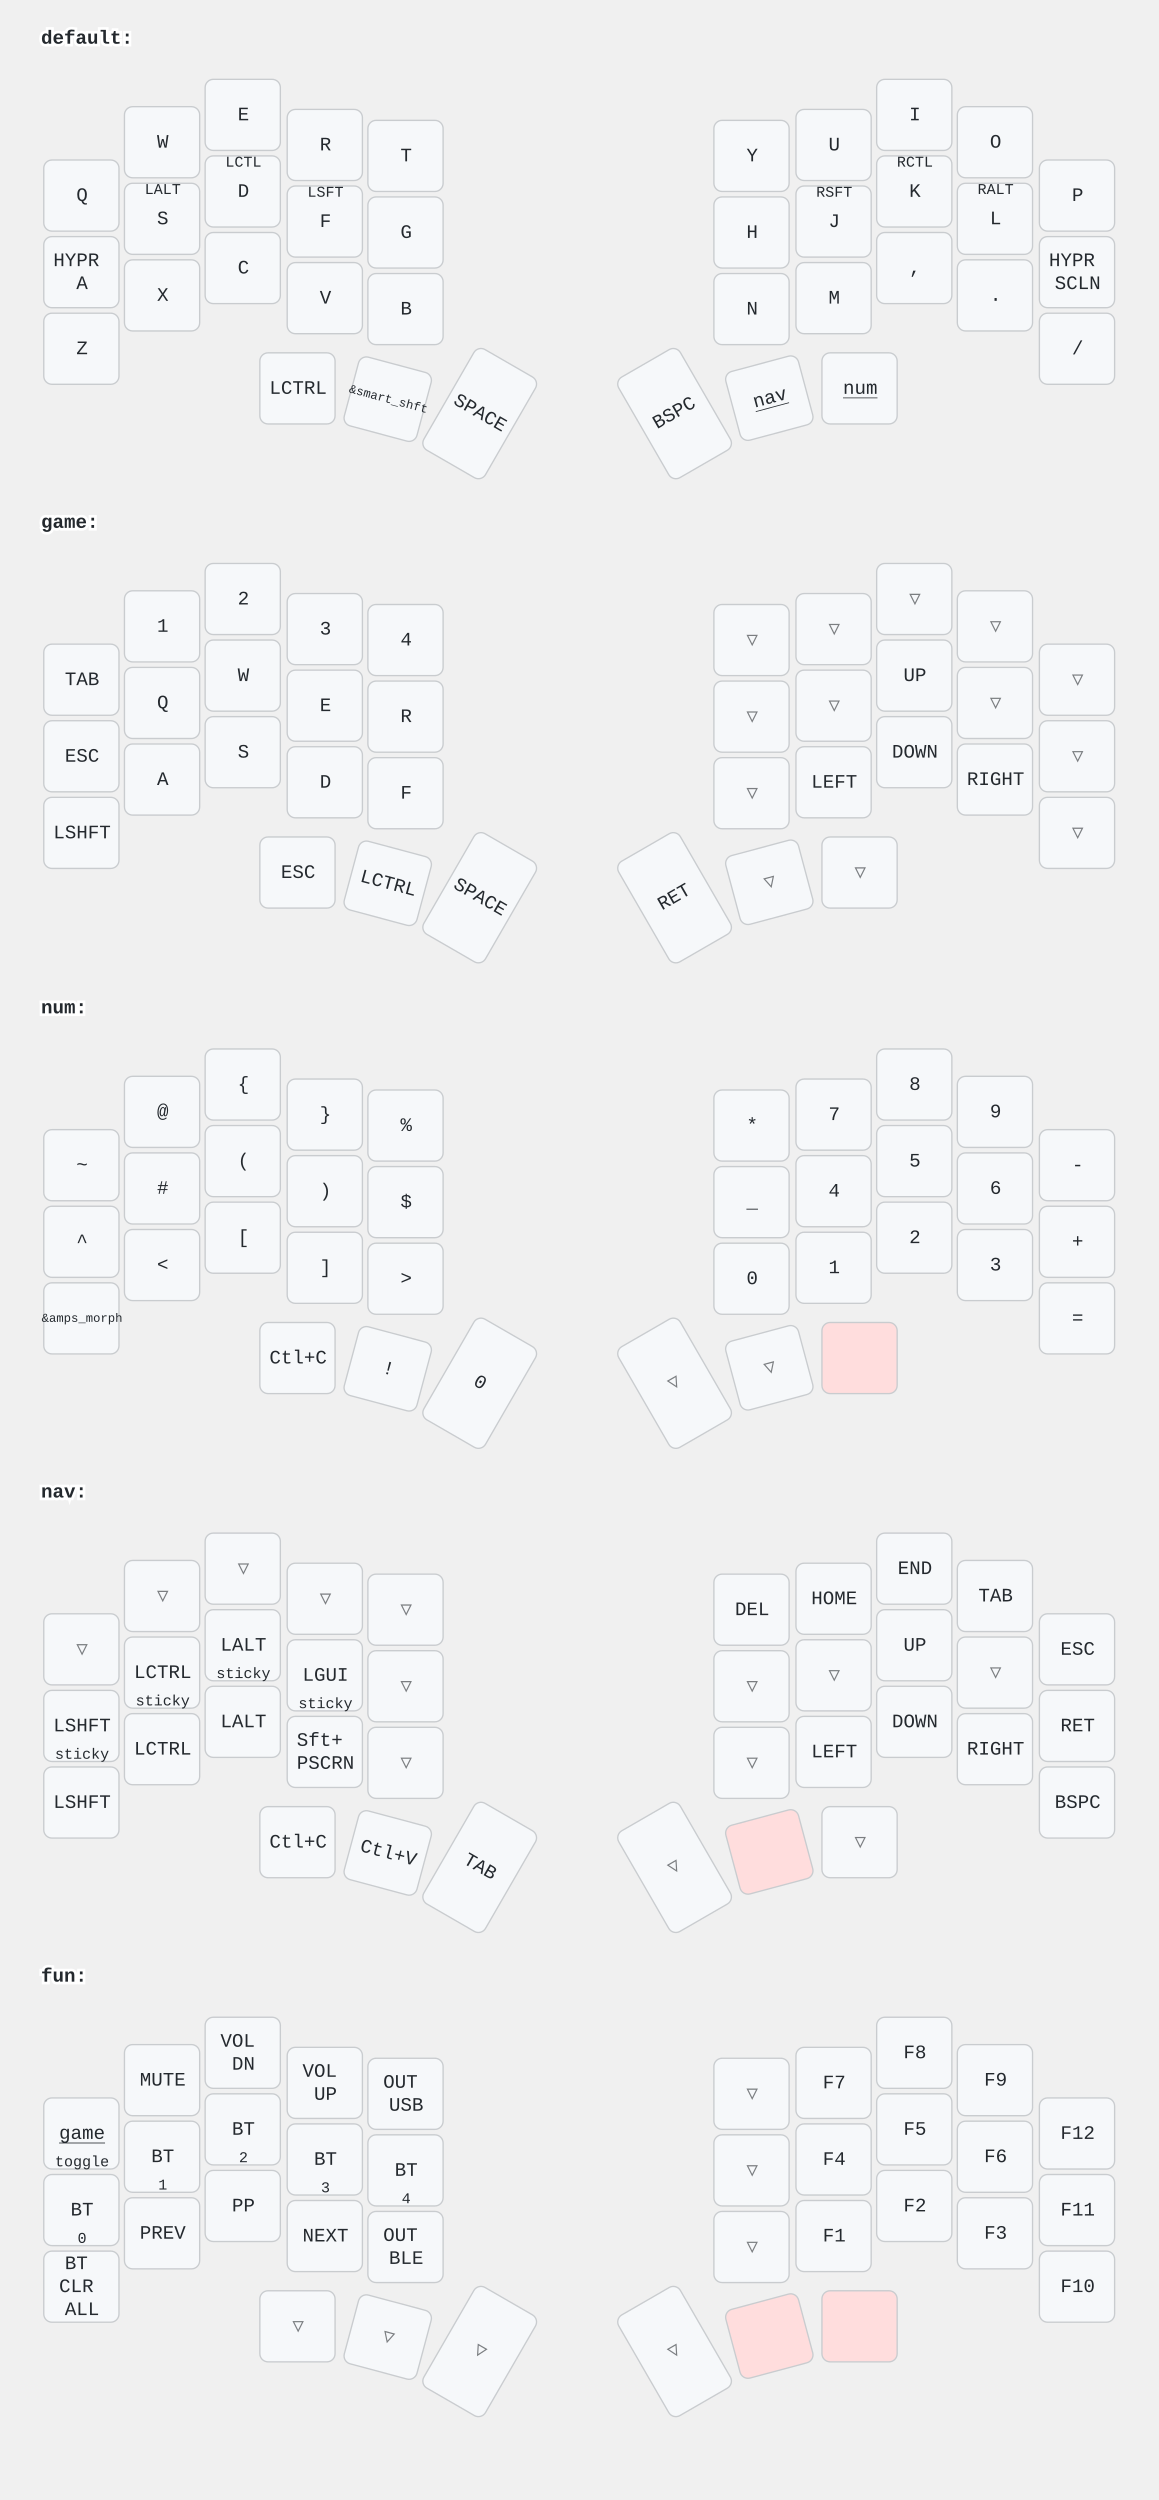
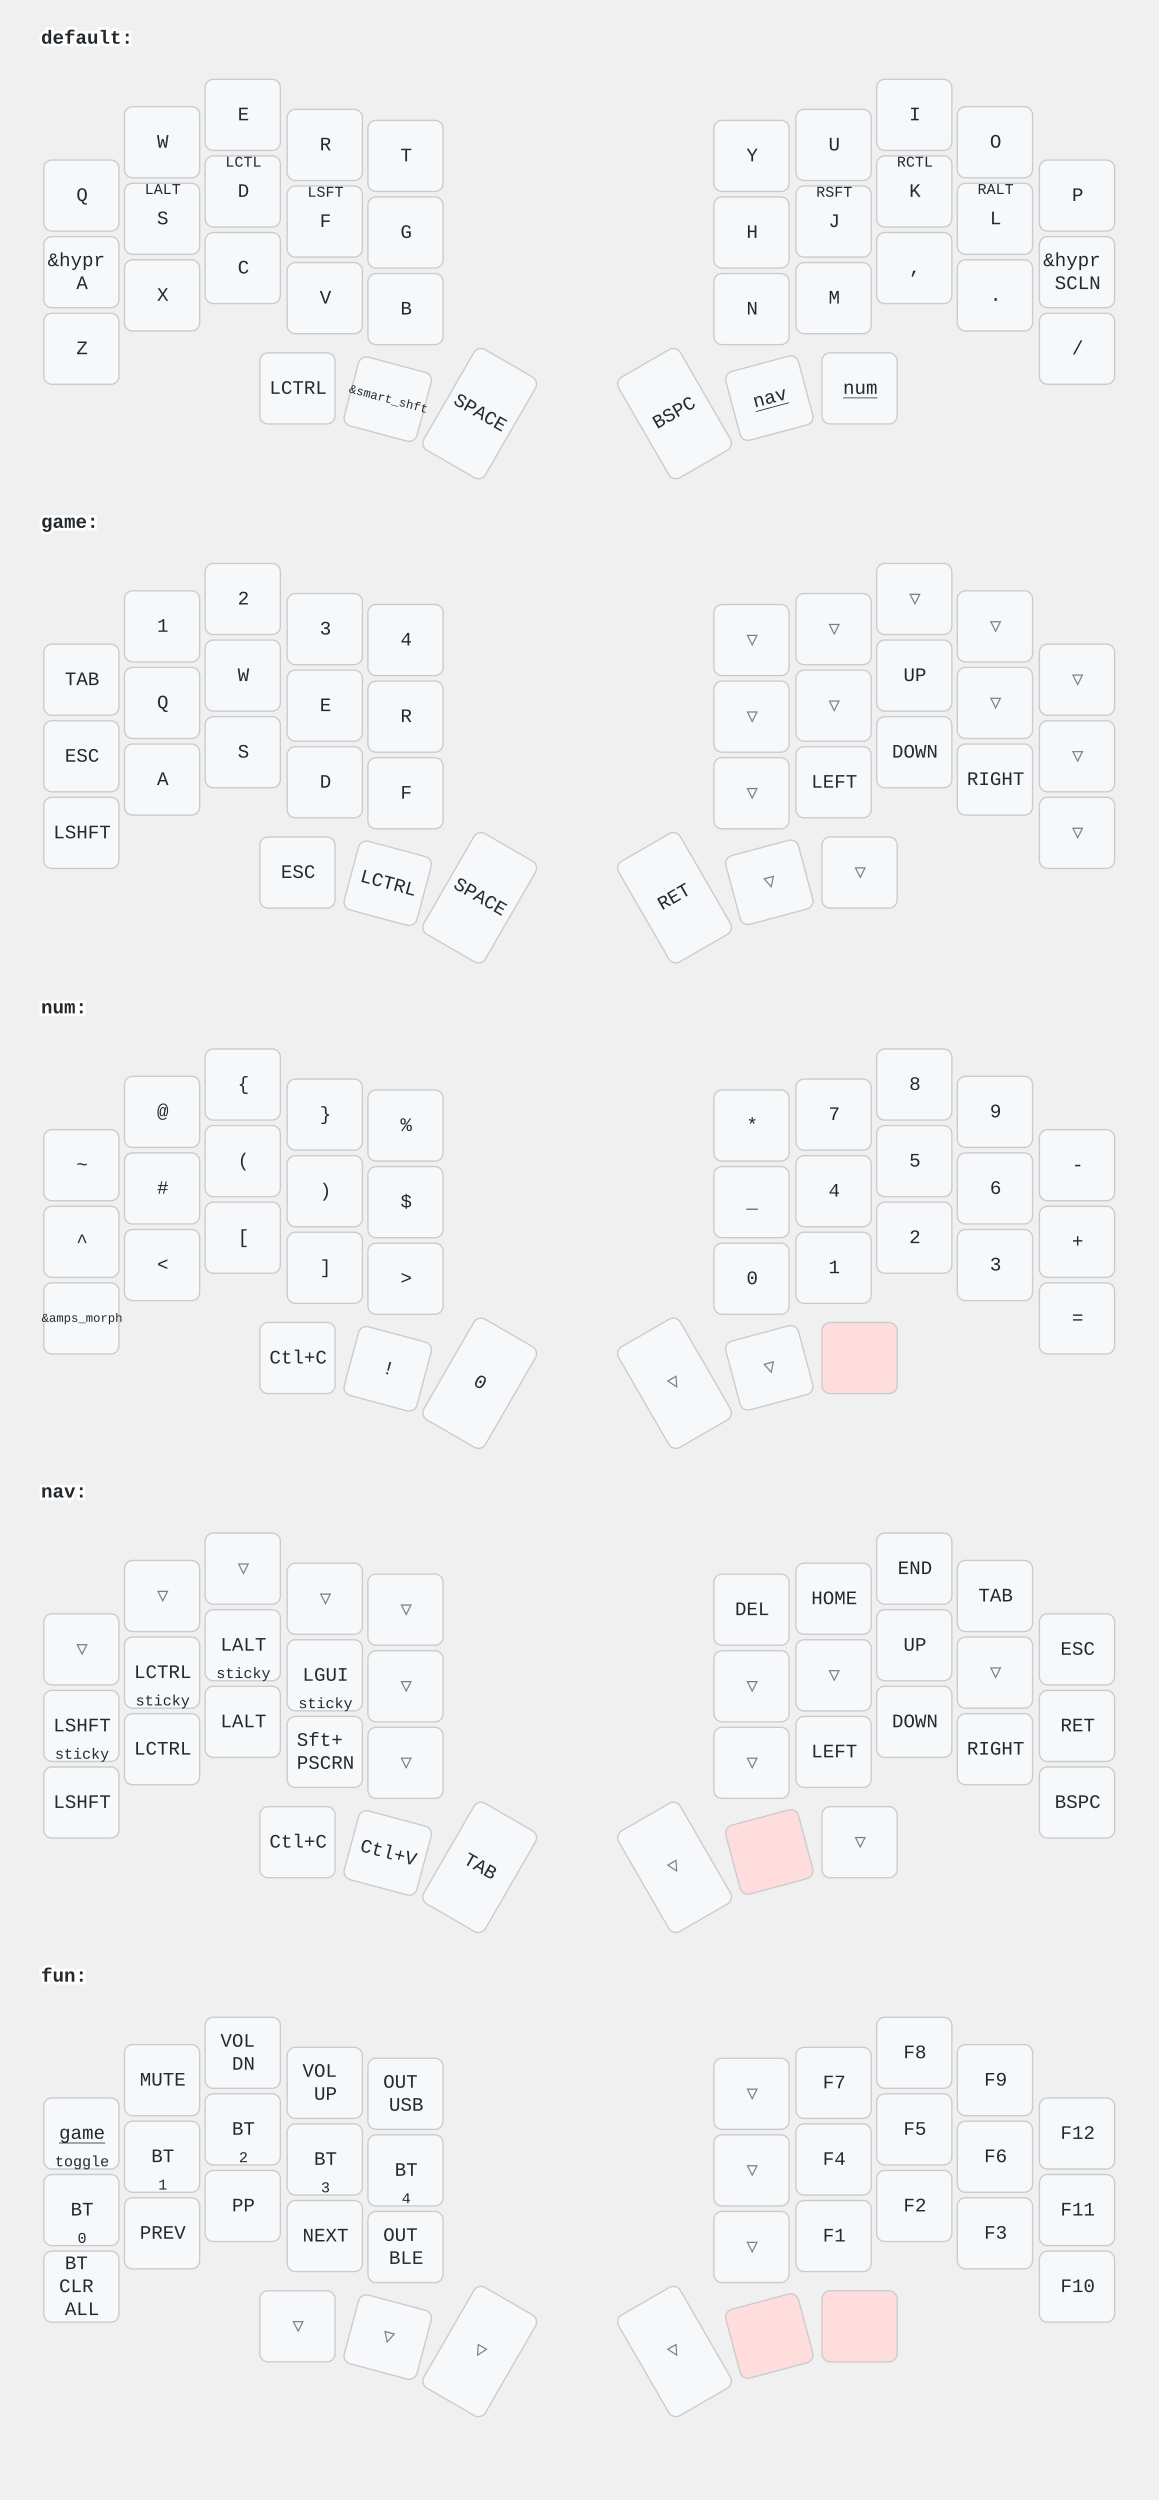
<svg xmlns="http://www.w3.org/2000/svg" width="847" height="1828" viewBox="0 0 847 1828" class="keymap">
  <style>/* inherit to force styles through use tags */
svg path {
    fill: inherit;
}

/* font and background color specifications */
svg.keymap {
    font-family: SFMono-Regular,Consolas,Liberation Mono,Menlo,monospace;
    font-size: 14px;
    font-kerning: normal;
    text-rendering: optimizeLegibility;
    fill: #24292e;
}

/* default key styling */
rect.key {
    fill: #f6f8fa;
}

rect.key, rect.combo {
    stroke: #c9cccf;
    stroke-width: 1;
}

/* default key side styling, only used is draw_key_sides is set */
rect.side {
    filter: brightness(90%);
}

/* color accent for combo boxes */
rect.combo, rect.combo-separate {
    fill: #cdf;
}

/* color accent for held keys */
rect.held, rect.combo.held {
    fill: #fdd;
}

/* color accent for ghost (optional) keys */
rect.ghost, rect.combo.ghost {
    stroke-dasharray: 4, 4;
    stroke-width: 2;
}

text {
    text-anchor: middle;
    dominant-baseline: middle;
}

/* styling for layer labels */
text.label {
    font-weight: bold;
    text-anchor: start;
    stroke: white;
    stroke-width: 4;
    paint-order: stroke;
}

/* styling for optional footer */
text.footer {
    text-anchor: end;
    dominant-baseline: auto;
    stroke: white;
    stroke-width: 4;
    paint-order: stroke;
}

/* styling for combo tap, and key non-tap label text */
text.combo, text.hold, text.shifted, text.left, text.right {
    font-size: 11px;
}

text.hold {
    text-anchor: middle;
    dominant-baseline: auto;
}

text.shifted {
    text-anchor: middle;
    dominant-baseline: hanging;
}

text.left {
    text-anchor: start;
}

text.right {
    text-anchor: end;
}

text.layer-activator {
    text-decoration: underline;
}

/* styling for hold/shifted label text in combo box */
text.combo.hold, text.combo.shifted, text.combo.left, text.combo.right {
    font-size: 8px;
}

/* lighter symbol for transparent keys */
text.trans {
    fill: #7b7e81;
}

/* styling for combo dendrons */
path.combo {
    stroke-width: 1;
    stroke: gray;
    fill: none;
}

/* Start Tabler Icons Cleanup */
/* cannot use height/width with glyphs */
.icon-tabler &gt; path {
    fill: inherit;
    stroke: inherit;
    stroke-width: 2;
}
/* hide tabler's default box */
.icon-tabler &gt; path[stroke="none"][fill="none"] {
    visibility: hidden;
}
/* End Tabler Icons Cleanup */
</style>
  <g transform="translate(30, 0)" class="layer-default">
    <text x="0" y="28" class="label" id="default">default:</text>
    <g transform="translate(0, 56)">
      <g transform="translate(30, 87)" class="key keypos-0">
        <rect rx="6" ry="6" x="-28" y="-26" width="55" height="52" class="key" />
        <text x="0" y="0" class="key tap">Q</text>
      </g>
      <g transform="translate(89, 48)" class="key keypos-1">
        <rect rx="6" ry="6" x="-28" y="-26" width="55" height="52" class="key" />
        <text x="0" y="0" class="key tap">W</text>
      </g>
      <g transform="translate(148, 28)" class="key keypos-2">
        <rect rx="6" ry="6" x="-28" y="-26" width="55" height="52" class="key" />
        <text x="0" y="0" class="key tap">E</text>
      </g>
      <g transform="translate(208, 50)" class="key keypos-3">
        <rect rx="6" ry="6" x="-28" y="-26" width="55" height="52" class="key" />
        <text x="0" y="0" class="key tap">R</text>
      </g>
      <g transform="translate(267, 58)" class="key keypos-4">
        <rect rx="6" ry="6" x="-28" y="-26" width="55" height="52" class="key" />
        <text x="0" y="0" class="key tap">T</text>
      </g>
      <g transform="translate(520, 58)" class="key keypos-5">
        <rect rx="6" ry="6" x="-28" y="-26" width="55" height="52" class="key" />
        <text x="0" y="0" class="key tap">Y</text>
      </g>
      <g transform="translate(580, 50)" class="key keypos-6">
        <rect rx="6" ry="6" x="-28" y="-26" width="55" height="52" class="key" />
        <text x="0" y="0" class="key tap">U</text>
      </g>
      <g transform="translate(639, 28)" class="key keypos-7">
        <rect rx="6" ry="6" x="-28" y="-26" width="55" height="52" class="key" />
        <text x="0" y="0" class="key tap">I</text>
      </g>
      <g transform="translate(698, 48)" class="key keypos-8">
        <rect rx="6" ry="6" x="-28" y="-26" width="55" height="52" class="key" />
        <text x="0" y="0" class="key tap">O</text>
      </g>
      <g transform="translate(758, 87)" class="key keypos-9">
        <rect rx="6" ry="6" x="-28" y="-26" width="55" height="52" class="key" />
        <text x="0" y="0" class="key tap">P</text>
      </g>
      <g transform="translate(30, 143)" class="key keypos-10">
        <rect rx="6" ry="6" x="-28" y="-26" width="55" height="52" class="key" />
        <text x="0" y="0" class="key tap">
-           <tspan x="0" dy="-0.6em">HYPR</tspan>
+           <tspan x="0" dy="-0.6em">&amp;hypr</tspan>
          <tspan x="0" dy="1.2em">A</tspan>
        </text>
      </g>
      <g transform="translate(89, 104)" class="key keypos-11">
        <rect rx="6" ry="6" x="-28" y="-26" width="55" height="52" class="key" />
        <text x="0" y="0" class="key tap">S</text>
        <text x="0" y="-24" class="key shifted">LALT</text>
      </g>
      <g transform="translate(148, 84)" class="key keypos-12">
        <rect rx="6" ry="6" x="-28" y="-26" width="55" height="52" class="key" />
        <text x="0" y="0" class="key tap">D</text>
        <text x="0" y="-24" class="key shifted">LCTL</text>
      </g>
      <g transform="translate(208, 106)" class="key keypos-13">
        <rect rx="6" ry="6" x="-28" y="-26" width="55" height="52" class="key" />
        <text x="0" y="0" class="key tap">F</text>
        <text x="0" y="-24" class="key shifted">LSFT</text>
      </g>
      <g transform="translate(267, 114)" class="key keypos-14">
        <rect rx="6" ry="6" x="-28" y="-26" width="55" height="52" class="key" />
        <text x="0" y="0" class="key tap">G</text>
      </g>
      <g transform="translate(520, 114)" class="key keypos-15">
        <rect rx="6" ry="6" x="-28" y="-26" width="55" height="52" class="key" />
        <text x="0" y="0" class="key tap">H</text>
      </g>
      <g transform="translate(580, 106)" class="key keypos-16">
        <rect rx="6" ry="6" x="-28" y="-26" width="55" height="52" class="key" />
        <text x="0" y="0" class="key tap">J</text>
        <text x="0" y="-24" class="key shifted">RSFT</text>
      </g>
      <g transform="translate(639, 84)" class="key keypos-17">
        <rect rx="6" ry="6" x="-28" y="-26" width="55" height="52" class="key" />
        <text x="0" y="0" class="key tap">K</text>
        <text x="0" y="-24" class="key shifted">RCTL</text>
      </g>
      <g transform="translate(698, 104)" class="key keypos-18">
        <rect rx="6" ry="6" x="-28" y="-26" width="55" height="52" class="key" />
        <text x="0" y="0" class="key tap">L</text>
        <text x="0" y="-24" class="key shifted">RALT</text>
      </g>
      <g transform="translate(758, 143)" class="key keypos-19">
        <rect rx="6" ry="6" x="-28" y="-26" width="55" height="52" class="key" />
        <text x="0" y="0" class="key tap">
-           <tspan x="0" dy="-0.6em">HYPR</tspan>
+           <tspan x="0" dy="-0.6em">&amp;hypr</tspan>
          <tspan x="0" dy="1.2em">SCLN</tspan>
        </text>
      </g>
      <g transform="translate(30, 199)" class="key keypos-20">
        <rect rx="6" ry="6" x="-28" y="-26" width="55" height="52" class="key" />
        <text x="0" y="0" class="key tap">Z</text>
      </g>
      <g transform="translate(89, 160)" class="key keypos-21">
        <rect rx="6" ry="6" x="-28" y="-26" width="55" height="52" class="key" />
        <text x="0" y="0" class="key tap">X</text>
      </g>
      <g transform="translate(148, 140)" class="key keypos-22">
        <rect rx="6" ry="6" x="-28" y="-26" width="55" height="52" class="key" />
        <text x="0" y="0" class="key tap">C</text>
      </g>
      <g transform="translate(208, 162)" class="key keypos-23">
        <rect rx="6" ry="6" x="-28" y="-26" width="55" height="52" class="key" />
        <text x="0" y="0" class="key tap">V</text>
      </g>
      <g transform="translate(267, 170)" class="key keypos-24">
        <rect rx="6" ry="6" x="-28" y="-26" width="55" height="52" class="key" />
        <text x="0" y="0" class="key tap">B</text>
      </g>
      <g transform="translate(520, 170)" class="key keypos-25">
        <rect rx="6" ry="6" x="-28" y="-26" width="55" height="52" class="key" />
        <text x="0" y="0" class="key tap">N</text>
      </g>
      <g transform="translate(580, 162)" class="key keypos-26">
        <rect rx="6" ry="6" x="-28" y="-26" width="55" height="52" class="key" />
        <text x="0" y="0" class="key tap">M</text>
      </g>
      <g transform="translate(639, 140)" class="key keypos-27">
        <rect rx="6" ry="6" x="-28" y="-26" width="55" height="52" class="key" />
        <text x="0" y="0" class="key tap">,</text>
      </g>
      <g transform="translate(698, 160)" class="key keypos-28">
        <rect rx="6" ry="6" x="-28" y="-26" width="55" height="52" class="key" />
        <text x="0" y="0" class="key tap">.</text>
      </g>
      <g transform="translate(758, 199)" class="key keypos-29">
        <rect rx="6" ry="6" x="-28" y="-26" width="55" height="52" class="key" />
        <text x="0" y="0" class="key tap">/</text>
      </g>
      <g transform="translate(188, 228)" class="key keypos-30">
        <rect rx="6" ry="6" x="-28" y="-26" width="55" height="52" class="key" />
        <text x="0" y="0" class="key tap">LCTRL</text>
      </g>
      <g transform="translate(254, 236) rotate(15.0)" class="key keypos-31">
        <rect rx="6" ry="6" x="-28" y="-26" width="55" height="52" class="key" />
        <text x="0" y="0" class="key tap">
          <tspan style="font-size: 64%">&amp;smart_shft</tspan>
        </text>
      </g>
      <g transform="translate(321, 246) rotate(30.0)" class="key keypos-32">
        <rect rx="6" ry="6" x="-26" y="-42" width="52" height="85" class="key" />
        <text x="0" y="0" class="key tap">SPACE</text>
      </g>
      <g transform="translate(463, 246) rotate(-30.0)" class="key keypos-33">
        <rect rx="6" ry="6" x="-26" y="-42" width="52" height="85" class="key" />
        <text x="0" y="0" class="key tap">BSPC</text>
      </g>
      <g transform="translate(533, 235) rotate(-15.0)" class="key keypos-34">
        <rect rx="6" ry="6" x="-28" y="-26" width="55" height="52" class="key" />
        <a href="#nav">
          <text x="0" y="0" class="key tap layer-activator">nav</text>
        </a>
      </g>
      <g transform="translate(599, 228)" class="key keypos-35">
        <rect rx="6" ry="6" x="-28" y="-26" width="55" height="52" class="key" />
        <a href="#num">
          <text x="0" y="0" class="key tap layer-activator">num</text>
        </a>
      </g>
    </g>
  </g>
  <g transform="translate(30, 354)" class="layer-game">
    <text x="0" y="28" class="label" id="game">game:</text>
    <g transform="translate(0, 56)">
      <g transform="translate(30, 87)" class="key keypos-0">
        <rect rx="6" ry="6" x="-28" y="-26" width="55" height="52" class="key" />
        <text x="0" y="0" class="key tap">TAB</text>
      </g>
      <g transform="translate(89, 48)" class="key keypos-1">
        <rect rx="6" ry="6" x="-28" y="-26" width="55" height="52" class="key" />
        <text x="0" y="0" class="key tap">1</text>
      </g>
      <g transform="translate(148, 28)" class="key keypos-2">
        <rect rx="6" ry="6" x="-28" y="-26" width="55" height="52" class="key" />
        <text x="0" y="0" class="key tap">2</text>
      </g>
      <g transform="translate(208, 50)" class="key keypos-3">
        <rect rx="6" ry="6" x="-28" y="-26" width="55" height="52" class="key" />
        <text x="0" y="0" class="key tap">3</text>
      </g>
      <g transform="translate(267, 58)" class="key keypos-4">
        <rect rx="6" ry="6" x="-28" y="-26" width="55" height="52" class="key" />
        <text x="0" y="0" class="key tap">4</text>
      </g>
      <g transform="translate(520, 58)" class="key trans keypos-5">
        <rect rx="6" ry="6" x="-28" y="-26" width="55" height="52" class="key trans" />
        <text x="0" y="0" class="key trans tap">▽</text>
      </g>
      <g transform="translate(580, 50)" class="key trans keypos-6">
        <rect rx="6" ry="6" x="-28" y="-26" width="55" height="52" class="key trans" />
        <text x="0" y="0" class="key trans tap">▽</text>
      </g>
      <g transform="translate(639, 28)" class="key trans keypos-7">
        <rect rx="6" ry="6" x="-28" y="-26" width="55" height="52" class="key trans" />
        <text x="0" y="0" class="key trans tap">▽</text>
      </g>
      <g transform="translate(698, 48)" class="key trans keypos-8">
        <rect rx="6" ry="6" x="-28" y="-26" width="55" height="52" class="key trans" />
        <text x="0" y="0" class="key trans tap">▽</text>
      </g>
      <g transform="translate(758, 87)" class="key trans keypos-9">
        <rect rx="6" ry="6" x="-28" y="-26" width="55" height="52" class="key trans" />
        <text x="0" y="0" class="key trans tap">▽</text>
      </g>
      <g transform="translate(30, 143)" class="key keypos-10">
        <rect rx="6" ry="6" x="-28" y="-26" width="55" height="52" class="key" />
        <text x="0" y="0" class="key tap">ESC</text>
      </g>
      <g transform="translate(89, 104)" class="key keypos-11">
        <rect rx="6" ry="6" x="-28" y="-26" width="55" height="52" class="key" />
        <text x="0" y="0" class="key tap">Q</text>
      </g>
      <g transform="translate(148, 84)" class="key keypos-12">
        <rect rx="6" ry="6" x="-28" y="-26" width="55" height="52" class="key" />
        <text x="0" y="0" class="key tap">W</text>
      </g>
      <g transform="translate(208, 106)" class="key keypos-13">
        <rect rx="6" ry="6" x="-28" y="-26" width="55" height="52" class="key" />
        <text x="0" y="0" class="key tap">E</text>
      </g>
      <g transform="translate(267, 114)" class="key keypos-14">
        <rect rx="6" ry="6" x="-28" y="-26" width="55" height="52" class="key" />
        <text x="0" y="0" class="key tap">R</text>
      </g>
      <g transform="translate(520, 114)" class="key trans keypos-15">
        <rect rx="6" ry="6" x="-28" y="-26" width="55" height="52" class="key trans" />
        <text x="0" y="0" class="key trans tap">▽</text>
      </g>
      <g transform="translate(580, 106)" class="key trans keypos-16">
        <rect rx="6" ry="6" x="-28" y="-26" width="55" height="52" class="key trans" />
        <text x="0" y="0" class="key trans tap">▽</text>
      </g>
      <g transform="translate(639, 84)" class="key keypos-17">
        <rect rx="6" ry="6" x="-28" y="-26" width="55" height="52" class="key" />
        <text x="0" y="0" class="key tap">UP</text>
      </g>
      <g transform="translate(698, 104)" class="key trans keypos-18">
        <rect rx="6" ry="6" x="-28" y="-26" width="55" height="52" class="key trans" />
        <text x="0" y="0" class="key trans tap">▽</text>
      </g>
      <g transform="translate(758, 143)" class="key trans keypos-19">
        <rect rx="6" ry="6" x="-28" y="-26" width="55" height="52" class="key trans" />
        <text x="0" y="0" class="key trans tap">▽</text>
      </g>
      <g transform="translate(30, 199)" class="key keypos-20">
        <rect rx="6" ry="6" x="-28" y="-26" width="55" height="52" class="key" />
        <text x="0" y="0" class="key tap">LSHFT</text>
      </g>
      <g transform="translate(89, 160)" class="key keypos-21">
        <rect rx="6" ry="6" x="-28" y="-26" width="55" height="52" class="key" />
        <text x="0" y="0" class="key tap">A</text>
      </g>
      <g transform="translate(148, 140)" class="key keypos-22">
        <rect rx="6" ry="6" x="-28" y="-26" width="55" height="52" class="key" />
        <text x="0" y="0" class="key tap">S</text>
      </g>
      <g transform="translate(208, 162)" class="key keypos-23">
        <rect rx="6" ry="6" x="-28" y="-26" width="55" height="52" class="key" />
        <text x="0" y="0" class="key tap">D</text>
      </g>
      <g transform="translate(267, 170)" class="key keypos-24">
        <rect rx="6" ry="6" x="-28" y="-26" width="55" height="52" class="key" />
        <text x="0" y="0" class="key tap">F</text>
      </g>
      <g transform="translate(520, 170)" class="key trans keypos-25">
        <rect rx="6" ry="6" x="-28" y="-26" width="55" height="52" class="key trans" />
        <text x="0" y="0" class="key trans tap">▽</text>
      </g>
      <g transform="translate(580, 162)" class="key keypos-26">
        <rect rx="6" ry="6" x="-28" y="-26" width="55" height="52" class="key" />
        <text x="0" y="0" class="key tap">LEFT</text>
      </g>
      <g transform="translate(639, 140)" class="key keypos-27">
        <rect rx="6" ry="6" x="-28" y="-26" width="55" height="52" class="key" />
        <text x="0" y="0" class="key tap">DOWN</text>
      </g>
      <g transform="translate(698, 160)" class="key keypos-28">
        <rect rx="6" ry="6" x="-28" y="-26" width="55" height="52" class="key" />
        <text x="0" y="0" class="key tap">RIGHT</text>
      </g>
      <g transform="translate(758, 199)" class="key trans keypos-29">
        <rect rx="6" ry="6" x="-28" y="-26" width="55" height="52" class="key trans" />
        <text x="0" y="0" class="key trans tap">▽</text>
      </g>
      <g transform="translate(188, 228)" class="key keypos-30">
        <rect rx="6" ry="6" x="-28" y="-26" width="55" height="52" class="key" />
        <text x="0" y="0" class="key tap">ESC</text>
      </g>
      <g transform="translate(254, 236) rotate(15.0)" class="key keypos-31">
        <rect rx="6" ry="6" x="-28" y="-26" width="55" height="52" class="key" />
        <text x="0" y="0" class="key tap">LCTRL</text>
      </g>
      <g transform="translate(321, 246) rotate(30.0)" class="key keypos-32">
        <rect rx="6" ry="6" x="-26" y="-42" width="52" height="85" class="key" />
        <text x="0" y="0" class="key tap">SPACE</text>
      </g>
      <g transform="translate(463, 246) rotate(-30.0)" class="key keypos-33">
        <rect rx="6" ry="6" x="-26" y="-42" width="52" height="85" class="key" />
        <text x="0" y="0" class="key tap">RET</text>
      </g>
      <g transform="translate(533, 235) rotate(-15.0)" class="key trans keypos-34">
        <rect rx="6" ry="6" x="-28" y="-26" width="55" height="52" class="key trans" />
        <text x="0" y="0" class="key trans tap">▽</text>
      </g>
      <g transform="translate(599, 228)" class="key trans keypos-35">
        <rect rx="6" ry="6" x="-28" y="-26" width="55" height="52" class="key trans" />
        <text x="0" y="0" class="key trans tap">▽</text>
      </g>
    </g>
  </g>
  <g transform="translate(30, 709)" class="layer-num">
    <text x="0" y="28" class="label" id="num">num:</text>
    <g transform="translate(0, 56)">
      <g transform="translate(30, 87)" class="key keypos-0">
        <rect rx="6" ry="6" x="-28" y="-26" width="55" height="52" class="key" />
        <text x="0" y="0" class="key tap">~</text>
      </g>
      <g transform="translate(89, 48)" class="key keypos-1">
        <rect rx="6" ry="6" x="-28" y="-26" width="55" height="52" class="key" />
        <text x="0" y="0" class="key tap">@</text>
      </g>
      <g transform="translate(148, 28)" class="key keypos-2">
        <rect rx="6" ry="6" x="-28" y="-26" width="55" height="52" class="key" />
        <text x="0" y="0" class="key tap">{</text>
      </g>
      <g transform="translate(208, 50)" class="key keypos-3">
        <rect rx="6" ry="6" x="-28" y="-26" width="55" height="52" class="key" />
        <text x="0" y="0" class="key tap">}</text>
      </g>
      <g transform="translate(267, 58)" class="key keypos-4">
        <rect rx="6" ry="6" x="-28" y="-26" width="55" height="52" class="key" />
        <text x="0" y="0" class="key tap">%</text>
      </g>
      <g transform="translate(520, 58)" class="key keypos-5">
        <rect rx="6" ry="6" x="-28" y="-26" width="55" height="52" class="key" />
        <text x="0" y="0" class="key tap">*</text>
      </g>
      <g transform="translate(580, 50)" class="key keypos-6">
        <rect rx="6" ry="6" x="-28" y="-26" width="55" height="52" class="key" />
        <text x="0" y="0" class="key tap">7</text>
      </g>
      <g transform="translate(639, 28)" class="key keypos-7">
        <rect rx="6" ry="6" x="-28" y="-26" width="55" height="52" class="key" />
        <text x="0" y="0" class="key tap">8</text>
      </g>
      <g transform="translate(698, 48)" class="key keypos-8">
        <rect rx="6" ry="6" x="-28" y="-26" width="55" height="52" class="key" />
        <text x="0" y="0" class="key tap">9</text>
      </g>
      <g transform="translate(758, 87)" class="key keypos-9">
        <rect rx="6" ry="6" x="-28" y="-26" width="55" height="52" class="key" />
        <text x="0" y="0" class="key tap">-</text>
      </g>
      <g transform="translate(30, 143)" class="key keypos-10">
        <rect rx="6" ry="6" x="-28" y="-26" width="55" height="52" class="key" />
        <text x="0" y="0" class="key tap">^</text>
      </g>
      <g transform="translate(89, 104)" class="key keypos-11">
        <rect rx="6" ry="6" x="-28" y="-26" width="55" height="52" class="key" />
        <text x="0" y="0" class="key tap">#</text>
      </g>
      <g transform="translate(148, 84)" class="key keypos-12">
        <rect rx="6" ry="6" x="-28" y="-26" width="55" height="52" class="key" />
        <text x="0" y="0" class="key tap">(</text>
      </g>
      <g transform="translate(208, 106)" class="key keypos-13">
        <rect rx="6" ry="6" x="-28" y="-26" width="55" height="52" class="key" />
        <text x="0" y="0" class="key tap">)</text>
      </g>
      <g transform="translate(267, 114)" class="key keypos-14">
        <rect rx="6" ry="6" x="-28" y="-26" width="55" height="52" class="key" />
        <text x="0" y="0" class="key tap">$</text>
      </g>
      <g transform="translate(520, 114)" class="key keypos-15">
        <rect rx="6" ry="6" x="-28" y="-26" width="55" height="52" class="key" />
        <text x="0" y="0" class="key tap">_</text>
      </g>
      <g transform="translate(580, 106)" class="key keypos-16">
        <rect rx="6" ry="6" x="-28" y="-26" width="55" height="52" class="key" />
        <text x="0" y="0" class="key tap">4</text>
      </g>
      <g transform="translate(639, 84)" class="key keypos-17">
        <rect rx="6" ry="6" x="-28" y="-26" width="55" height="52" class="key" />
        <text x="0" y="0" class="key tap">5</text>
      </g>
      <g transform="translate(698, 104)" class="key keypos-18">
        <rect rx="6" ry="6" x="-28" y="-26" width="55" height="52" class="key" />
        <text x="0" y="0" class="key tap">6</text>
      </g>
      <g transform="translate(758, 143)" class="key keypos-19">
        <rect rx="6" ry="6" x="-28" y="-26" width="55" height="52" class="key" />
        <text x="0" y="0" class="key tap">+</text>
      </g>
      <g transform="translate(30, 199)" class="key keypos-20">
        <rect rx="6" ry="6" x="-28" y="-26" width="55" height="52" class="key" />
        <text x="0" y="0" class="key tap">
          <tspan style="font-size: 64%">&amp;amps_morph</tspan>
        </text>
      </g>
      <g transform="translate(89, 160)" class="key keypos-21">
        <rect rx="6" ry="6" x="-28" y="-26" width="55" height="52" class="key" />
        <text x="0" y="0" class="key tap">&lt;</text>
      </g>
      <g transform="translate(148, 140)" class="key keypos-22">
        <rect rx="6" ry="6" x="-28" y="-26" width="55" height="52" class="key" />
        <text x="0" y="0" class="key tap">[</text>
      </g>
      <g transform="translate(208, 162)" class="key keypos-23">
        <rect rx="6" ry="6" x="-28" y="-26" width="55" height="52" class="key" />
        <text x="0" y="0" class="key tap">]</text>
      </g>
      <g transform="translate(267, 170)" class="key keypos-24">
        <rect rx="6" ry="6" x="-28" y="-26" width="55" height="52" class="key" />
        <text x="0" y="0" class="key tap">&gt;</text>
      </g>
      <g transform="translate(520, 170)" class="key keypos-25">
        <rect rx="6" ry="6" x="-28" y="-26" width="55" height="52" class="key" />
        <text x="0" y="0" class="key tap">0</text>
      </g>
      <g transform="translate(580, 162)" class="key keypos-26">
        <rect rx="6" ry="6" x="-28" y="-26" width="55" height="52" class="key" />
        <text x="0" y="0" class="key tap">1</text>
      </g>
      <g transform="translate(639, 140)" class="key keypos-27">
        <rect rx="6" ry="6" x="-28" y="-26" width="55" height="52" class="key" />
        <text x="0" y="0" class="key tap">2</text>
      </g>
      <g transform="translate(698, 160)" class="key keypos-28">
        <rect rx="6" ry="6" x="-28" y="-26" width="55" height="52" class="key" />
        <text x="0" y="0" class="key tap">3</text>
      </g>
      <g transform="translate(758, 199)" class="key keypos-29">
        <rect rx="6" ry="6" x="-28" y="-26" width="55" height="52" class="key" />
        <text x="0" y="0" class="key tap">=</text>
      </g>
      <g transform="translate(188, 228)" class="key keypos-30">
        <rect rx="6" ry="6" x="-28" y="-26" width="55" height="52" class="key" />
        <text x="0" y="0" class="key tap">Ctl+C</text>
      </g>
      <g transform="translate(254, 236) rotate(15.0)" class="key keypos-31">
        <rect rx="6" ry="6" x="-28" y="-26" width="55" height="52" class="key" />
        <text x="0" y="0" class="key tap">!</text>
      </g>
      <g transform="translate(321, 246) rotate(30.0)" class="key keypos-32">
        <rect rx="6" ry="6" x="-26" y="-42" width="52" height="85" class="key" />
        <text x="0" y="0" class="key tap">0</text>
      </g>
      <g transform="translate(463, 246) rotate(-30.0)" class="key trans keypos-33">
        <rect rx="6" ry="6" x="-26" y="-42" width="52" height="85" class="key trans" />
        <text x="0" y="0" class="key trans tap">▽</text>
      </g>
      <g transform="translate(533, 235) rotate(-15.0)" class="key trans keypos-34">
        <rect rx="6" ry="6" x="-28" y="-26" width="55" height="52" class="key trans" />
        <text x="0" y="0" class="key trans tap">▽</text>
      </g>
      <g transform="translate(599, 228)" class="key held keypos-35">
        <rect rx="6" ry="6" x="-28" y="-26" width="55" height="52" class="key held" />
      </g>
    </g>
  </g>
  <g transform="translate(30, 1063)" class="layer-nav">
    <text x="0" y="28" class="label" id="nav">nav:</text>
    <g transform="translate(0, 56)">
      <g transform="translate(30, 87)" class="key trans keypos-0">
        <rect rx="6" ry="6" x="-28" y="-26" width="55" height="52" class="key trans" />
        <text x="0" y="0" class="key trans tap">▽</text>
      </g>
      <g transform="translate(89, 48)" class="key trans keypos-1">
        <rect rx="6" ry="6" x="-28" y="-26" width="55" height="52" class="key trans" />
        <text x="0" y="0" class="key trans tap">▽</text>
      </g>
      <g transform="translate(148, 28)" class="key trans keypos-2">
        <rect rx="6" ry="6" x="-28" y="-26" width="55" height="52" class="key trans" />
        <text x="0" y="0" class="key trans tap">▽</text>
      </g>
      <g transform="translate(208, 50)" class="key trans keypos-3">
        <rect rx="6" ry="6" x="-28" y="-26" width="55" height="52" class="key trans" />
        <text x="0" y="0" class="key trans tap">▽</text>
      </g>
      <g transform="translate(267, 58)" class="key trans keypos-4">
        <rect rx="6" ry="6" x="-28" y="-26" width="55" height="52" class="key trans" />
        <text x="0" y="0" class="key trans tap">▽</text>
      </g>
      <g transform="translate(520, 58)" class="key keypos-5">
        <rect rx="6" ry="6" x="-28" y="-26" width="55" height="52" class="key" />
        <text x="0" y="0" class="key tap">DEL</text>
      </g>
      <g transform="translate(580, 50)" class="key keypos-6">
        <rect rx="6" ry="6" x="-28" y="-26" width="55" height="52" class="key" />
        <text x="0" y="0" class="key tap">HOME</text>
      </g>
      <g transform="translate(639, 28)" class="key keypos-7">
        <rect rx="6" ry="6" x="-28" y="-26" width="55" height="52" class="key" />
        <text x="0" y="0" class="key tap">END</text>
      </g>
      <g transform="translate(698, 48)" class="key keypos-8">
        <rect rx="6" ry="6" x="-28" y="-26" width="55" height="52" class="key" />
        <text x="0" y="0" class="key tap">TAB</text>
      </g>
      <g transform="translate(758, 87)" class="key keypos-9">
        <rect rx="6" ry="6" x="-28" y="-26" width="55" height="52" class="key" />
        <text x="0" y="0" class="key tap">ESC</text>
      </g>
      <g transform="translate(30, 143)" class="key keypos-10">
        <rect rx="6" ry="6" x="-28" y="-26" width="55" height="52" class="key" />
        <text x="0" y="0" class="key tap">LSHFT</text>
        <text x="0" y="24" class="key hold">sticky</text>
      </g>
      <g transform="translate(89, 104)" class="key keypos-11">
        <rect rx="6" ry="6" x="-28" y="-26" width="55" height="52" class="key" />
        <text x="0" y="0" class="key tap">LCTRL</text>
        <text x="0" y="24" class="key hold">sticky</text>
      </g>
      <g transform="translate(148, 84)" class="key keypos-12">
        <rect rx="6" ry="6" x="-28" y="-26" width="55" height="52" class="key" />
        <text x="0" y="0" class="key tap">LALT</text>
        <text x="0" y="24" class="key hold">sticky</text>
      </g>
      <g transform="translate(208, 106)" class="key keypos-13">
        <rect rx="6" ry="6" x="-28" y="-26" width="55" height="52" class="key" />
        <text x="0" y="0" class="key tap">LGUI</text>
        <text x="0" y="24" class="key hold">sticky</text>
      </g>
      <g transform="translate(267, 114)" class="key trans keypos-14">
        <rect rx="6" ry="6" x="-28" y="-26" width="55" height="52" class="key trans" />
        <text x="0" y="0" class="key trans tap">▽</text>
      </g>
      <g transform="translate(520, 114)" class="key trans keypos-15">
        <rect rx="6" ry="6" x="-28" y="-26" width="55" height="52" class="key trans" />
        <text x="0" y="0" class="key trans tap">▽</text>
      </g>
      <g transform="translate(580, 106)" class="key trans keypos-16">
        <rect rx="6" ry="6" x="-28" y="-26" width="55" height="52" class="key trans" />
        <text x="0" y="0" class="key trans tap">▽</text>
      </g>
      <g transform="translate(639, 84)" class="key keypos-17">
        <rect rx="6" ry="6" x="-28" y="-26" width="55" height="52" class="key" />
        <text x="0" y="0" class="key tap">UP</text>
      </g>
      <g transform="translate(698, 104)" class="key trans keypos-18">
        <rect rx="6" ry="6" x="-28" y="-26" width="55" height="52" class="key trans" />
        <text x="0" y="0" class="key trans tap">▽</text>
      </g>
      <g transform="translate(758, 143)" class="key keypos-19">
        <rect rx="6" ry="6" x="-28" y="-26" width="55" height="52" class="key" />
        <text x="0" y="0" class="key tap">RET</text>
      </g>
      <g transform="translate(30, 199)" class="key keypos-20">
        <rect rx="6" ry="6" x="-28" y="-26" width="55" height="52" class="key" />
        <text x="0" y="0" class="key tap">LSHFT</text>
      </g>
      <g transform="translate(89, 160)" class="key keypos-21">
        <rect rx="6" ry="6" x="-28" y="-26" width="55" height="52" class="key" />
        <text x="0" y="0" class="key tap">LCTRL</text>
      </g>
      <g transform="translate(148, 140)" class="key keypos-22">
        <rect rx="6" ry="6" x="-28" y="-26" width="55" height="52" class="key" />
        <text x="0" y="0" class="key tap">LALT</text>
      </g>
      <g transform="translate(208, 162)" class="key keypos-23">
        <rect rx="6" ry="6" x="-28" y="-26" width="55" height="52" class="key" />
        <text x="0" y="0" class="key tap">
          <tspan x="0" dy="-0.6em">Sft+</tspan>
          <tspan x="0" dy="1.2em">PSCRN</tspan>
        </text>
      </g>
      <g transform="translate(267, 170)" class="key trans keypos-24">
        <rect rx="6" ry="6" x="-28" y="-26" width="55" height="52" class="key trans" />
        <text x="0" y="0" class="key trans tap">▽</text>
      </g>
      <g transform="translate(520, 170)" class="key trans keypos-25">
        <rect rx="6" ry="6" x="-28" y="-26" width="55" height="52" class="key trans" />
        <text x="0" y="0" class="key trans tap">▽</text>
      </g>
      <g transform="translate(580, 162)" class="key keypos-26">
        <rect rx="6" ry="6" x="-28" y="-26" width="55" height="52" class="key" />
        <text x="0" y="0" class="key tap">LEFT</text>
      </g>
      <g transform="translate(639, 140)" class="key keypos-27">
        <rect rx="6" ry="6" x="-28" y="-26" width="55" height="52" class="key" />
        <text x="0" y="0" class="key tap">DOWN</text>
      </g>
      <g transform="translate(698, 160)" class="key keypos-28">
        <rect rx="6" ry="6" x="-28" y="-26" width="55" height="52" class="key" />
        <text x="0" y="0" class="key tap">RIGHT</text>
      </g>
      <g transform="translate(758, 199)" class="key keypos-29">
        <rect rx="6" ry="6" x="-28" y="-26" width="55" height="52" class="key" />
        <text x="0" y="0" class="key tap">BSPC</text>
      </g>
      <g transform="translate(188, 228)" class="key keypos-30">
        <rect rx="6" ry="6" x="-28" y="-26" width="55" height="52" class="key" />
        <text x="0" y="0" class="key tap">Ctl+C</text>
      </g>
      <g transform="translate(254, 236) rotate(15.0)" class="key keypos-31">
        <rect rx="6" ry="6" x="-28" y="-26" width="55" height="52" class="key" />
        <text x="0" y="0" class="key tap">Ctl+V</text>
      </g>
      <g transform="translate(321, 246) rotate(30.0)" class="key keypos-32">
        <rect rx="6" ry="6" x="-26" y="-42" width="52" height="85" class="key" />
        <text x="0" y="0" class="key tap">TAB</text>
      </g>
      <g transform="translate(463, 246) rotate(-30.0)" class="key trans keypos-33">
        <rect rx="6" ry="6" x="-26" y="-42" width="52" height="85" class="key trans" />
        <text x="0" y="0" class="key trans tap">▽</text>
      </g>
      <g transform="translate(533, 235) rotate(-15.0)" class="key held keypos-34">
        <rect rx="6" ry="6" x="-28" y="-26" width="55" height="52" class="key held" />
      </g>
      <g transform="translate(599, 228)" class="key trans keypos-35">
        <rect rx="6" ry="6" x="-28" y="-26" width="55" height="52" class="key trans" />
        <text x="0" y="0" class="key trans tap">▽</text>
      </g>
    </g>
  </g>
  <g transform="translate(30, 1417)" class="layer-fun">
    <text x="0" y="28" class="label" id="fun">fun:</text>
    <g transform="translate(0, 56)">
      <g transform="translate(30, 87)" class="key keypos-0">
        <rect rx="6" ry="6" x="-28" y="-26" width="55" height="52" class="key" />
        <a href="#game">
          <text x="0" y="0" class="key tap layer-activator">game</text>
        </a>
        <text x="0" y="24" class="key hold">toggle</text>
      </g>
      <g transform="translate(89, 48)" class="key keypos-1">
        <rect rx="6" ry="6" x="-28" y="-26" width="55" height="52" class="key" />
        <text x="0" y="0" class="key tap">MUTE</text>
      </g>
      <g transform="translate(148, 28)" class="key keypos-2">
        <rect rx="6" ry="6" x="-28" y="-26" width="55" height="52" class="key" />
        <text x="0" y="0" class="key tap">
          <tspan x="0" dy="-0.6em">VOL</tspan>
          <tspan x="0" dy="1.2em">DN</tspan>
        </text>
      </g>
      <g transform="translate(208, 50)" class="key keypos-3">
        <rect rx="6" ry="6" x="-28" y="-26" width="55" height="52" class="key" />
        <text x="0" y="0" class="key tap">
          <tspan x="0" dy="-0.6em">VOL</tspan>
          <tspan x="0" dy="1.2em">UP</tspan>
        </text>
      </g>
      <g transform="translate(267, 58)" class="key keypos-4">
        <rect rx="6" ry="6" x="-28" y="-26" width="55" height="52" class="key" />
        <text x="0" y="0" class="key tap">
          <tspan x="0" dy="-0.6em">OUT</tspan>
          <tspan x="0" dy="1.2em">USB</tspan>
        </text>
      </g>
      <g transform="translate(520, 58)" class="key trans keypos-5">
        <rect rx="6" ry="6" x="-28" y="-26" width="55" height="52" class="key trans" />
        <text x="0" y="0" class="key trans tap">▽</text>
      </g>
      <g transform="translate(580, 50)" class="key keypos-6">
        <rect rx="6" ry="6" x="-28" y="-26" width="55" height="52" class="key" />
        <text x="0" y="0" class="key tap">F7</text>
      </g>
      <g transform="translate(639, 28)" class="key keypos-7">
        <rect rx="6" ry="6" x="-28" y="-26" width="55" height="52" class="key" />
        <text x="0" y="0" class="key tap">F8</text>
      </g>
      <g transform="translate(698, 48)" class="key keypos-8">
        <rect rx="6" ry="6" x="-28" y="-26" width="55" height="52" class="key" />
        <text x="0" y="0" class="key tap">F9</text>
      </g>
      <g transform="translate(758, 87)" class="key keypos-9">
        <rect rx="6" ry="6" x="-28" y="-26" width="55" height="52" class="key" />
        <text x="0" y="0" class="key tap">F12</text>
      </g>
      <g transform="translate(30, 143)" class="key keypos-10">
        <rect rx="6" ry="6" x="-28" y="-26" width="55" height="52" class="key" />
        <text x="0" y="0" class="key tap">BT</text>
        <text x="0" y="24" class="key hold">0</text>
      </g>
      <g transform="translate(89, 104)" class="key keypos-11">
        <rect rx="6" ry="6" x="-28" y="-26" width="55" height="52" class="key" />
        <text x="0" y="0" class="key tap">BT</text>
        <text x="0" y="24" class="key hold">1</text>
      </g>
      <g transform="translate(148, 84)" class="key keypos-12">
        <rect rx="6" ry="6" x="-28" y="-26" width="55" height="52" class="key" />
        <text x="0" y="0" class="key tap">BT</text>
        <text x="0" y="24" class="key hold">2</text>
      </g>
      <g transform="translate(208, 106)" class="key keypos-13">
        <rect rx="6" ry="6" x="-28" y="-26" width="55" height="52" class="key" />
        <text x="0" y="0" class="key tap">BT</text>
        <text x="0" y="24" class="key hold">3</text>
      </g>
      <g transform="translate(267, 114)" class="key keypos-14">
        <rect rx="6" ry="6" x="-28" y="-26" width="55" height="52" class="key" />
        <text x="0" y="0" class="key tap">BT</text>
        <text x="0" y="24" class="key hold">4</text>
      </g>
      <g transform="translate(520, 114)" class="key trans keypos-15">
        <rect rx="6" ry="6" x="-28" y="-26" width="55" height="52" class="key trans" />
        <text x="0" y="0" class="key trans tap">▽</text>
      </g>
      <g transform="translate(580, 106)" class="key keypos-16">
        <rect rx="6" ry="6" x="-28" y="-26" width="55" height="52" class="key" />
        <text x="0" y="0" class="key tap">F4</text>
      </g>
      <g transform="translate(639, 84)" class="key keypos-17">
        <rect rx="6" ry="6" x="-28" y="-26" width="55" height="52" class="key" />
        <text x="0" y="0" class="key tap">F5</text>
      </g>
      <g transform="translate(698, 104)" class="key keypos-18">
        <rect rx="6" ry="6" x="-28" y="-26" width="55" height="52" class="key" />
        <text x="0" y="0" class="key tap">F6</text>
      </g>
      <g transform="translate(758, 143)" class="key keypos-19">
        <rect rx="6" ry="6" x="-28" y="-26" width="55" height="52" class="key" />
        <text x="0" y="0" class="key tap">F11</text>
      </g>
      <g transform="translate(30, 199)" class="key keypos-20">
        <rect rx="6" ry="6" x="-28" y="-26" width="55" height="52" class="key" />
        <text x="0" y="0" class="key tap">
          <tspan x="0" dy="-1.2em">BT</tspan>
          <tspan x="0" dy="1.2em">CLR</tspan>
          <tspan x="0" dy="1.2em">ALL</tspan>
        </text>
      </g>
      <g transform="translate(89, 160)" class="key keypos-21">
        <rect rx="6" ry="6" x="-28" y="-26" width="55" height="52" class="key" />
        <text x="0" y="0" class="key tap">PREV</text>
      </g>
      <g transform="translate(148, 140)" class="key keypos-22">
        <rect rx="6" ry="6" x="-28" y="-26" width="55" height="52" class="key" />
        <text x="0" y="0" class="key tap">PP</text>
      </g>
      <g transform="translate(208, 162)" class="key keypos-23">
        <rect rx="6" ry="6" x="-28" y="-26" width="55" height="52" class="key" />
        <text x="0" y="0" class="key tap">NEXT</text>
      </g>
      <g transform="translate(267, 170)" class="key keypos-24">
        <rect rx="6" ry="6" x="-28" y="-26" width="55" height="52" class="key" />
        <text x="0" y="0" class="key tap">
          <tspan x="0" dy="-0.6em">OUT</tspan>
          <tspan x="0" dy="1.2em">BLE</tspan>
        </text>
      </g>
      <g transform="translate(520, 170)" class="key trans keypos-25">
        <rect rx="6" ry="6" x="-28" y="-26" width="55" height="52" class="key trans" />
        <text x="0" y="0" class="key trans tap">▽</text>
      </g>
      <g transform="translate(580, 162)" class="key keypos-26">
        <rect rx="6" ry="6" x="-28" y="-26" width="55" height="52" class="key" />
        <text x="0" y="0" class="key tap">F1</text>
      </g>
      <g transform="translate(639, 140)" class="key keypos-27">
        <rect rx="6" ry="6" x="-28" y="-26" width="55" height="52" class="key" />
        <text x="0" y="0" class="key tap">F2</text>
      </g>
      <g transform="translate(698, 160)" class="key keypos-28">
        <rect rx="6" ry="6" x="-28" y="-26" width="55" height="52" class="key" />
        <text x="0" y="0" class="key tap">F3</text>
      </g>
      <g transform="translate(758, 199)" class="key keypos-29">
        <rect rx="6" ry="6" x="-28" y="-26" width="55" height="52" class="key" />
        <text x="0" y="0" class="key tap">F10</text>
      </g>
      <g transform="translate(188, 228)" class="key trans keypos-30">
        <rect rx="6" ry="6" x="-28" y="-26" width="55" height="52" class="key trans" />
        <text x="0" y="0" class="key trans tap">▽</text>
      </g>
      <g transform="translate(254, 236) rotate(15.0)" class="key trans keypos-31">
        <rect rx="6" ry="6" x="-28" y="-26" width="55" height="52" class="key trans" />
        <text x="0" y="0" class="key trans tap">▽</text>
      </g>
      <g transform="translate(321, 246) rotate(30.0)" class="key trans keypos-32">
        <rect rx="6" ry="6" x="-26" y="-42" width="52" height="85" class="key trans" />
        <text x="0" y="0" class="key trans tap">▽</text>
      </g>
      <g transform="translate(463, 246) rotate(-30.0)" class="key trans keypos-33">
        <rect rx="6" ry="6" x="-26" y="-42" width="52" height="85" class="key trans" />
        <text x="0" y="0" class="key trans tap">▽</text>
      </g>
      <g transform="translate(533, 235) rotate(-15.0)" class="key held keypos-34">
        <rect rx="6" ry="6" x="-28" y="-26" width="55" height="52" class="key held" />
      </g>
      <g transform="translate(599, 228)" class="key held keypos-35">
        <rect rx="6" ry="6" x="-28" y="-26" width="55" height="52" class="key held" />
      </g>
    </g>
  </g>
</svg>
